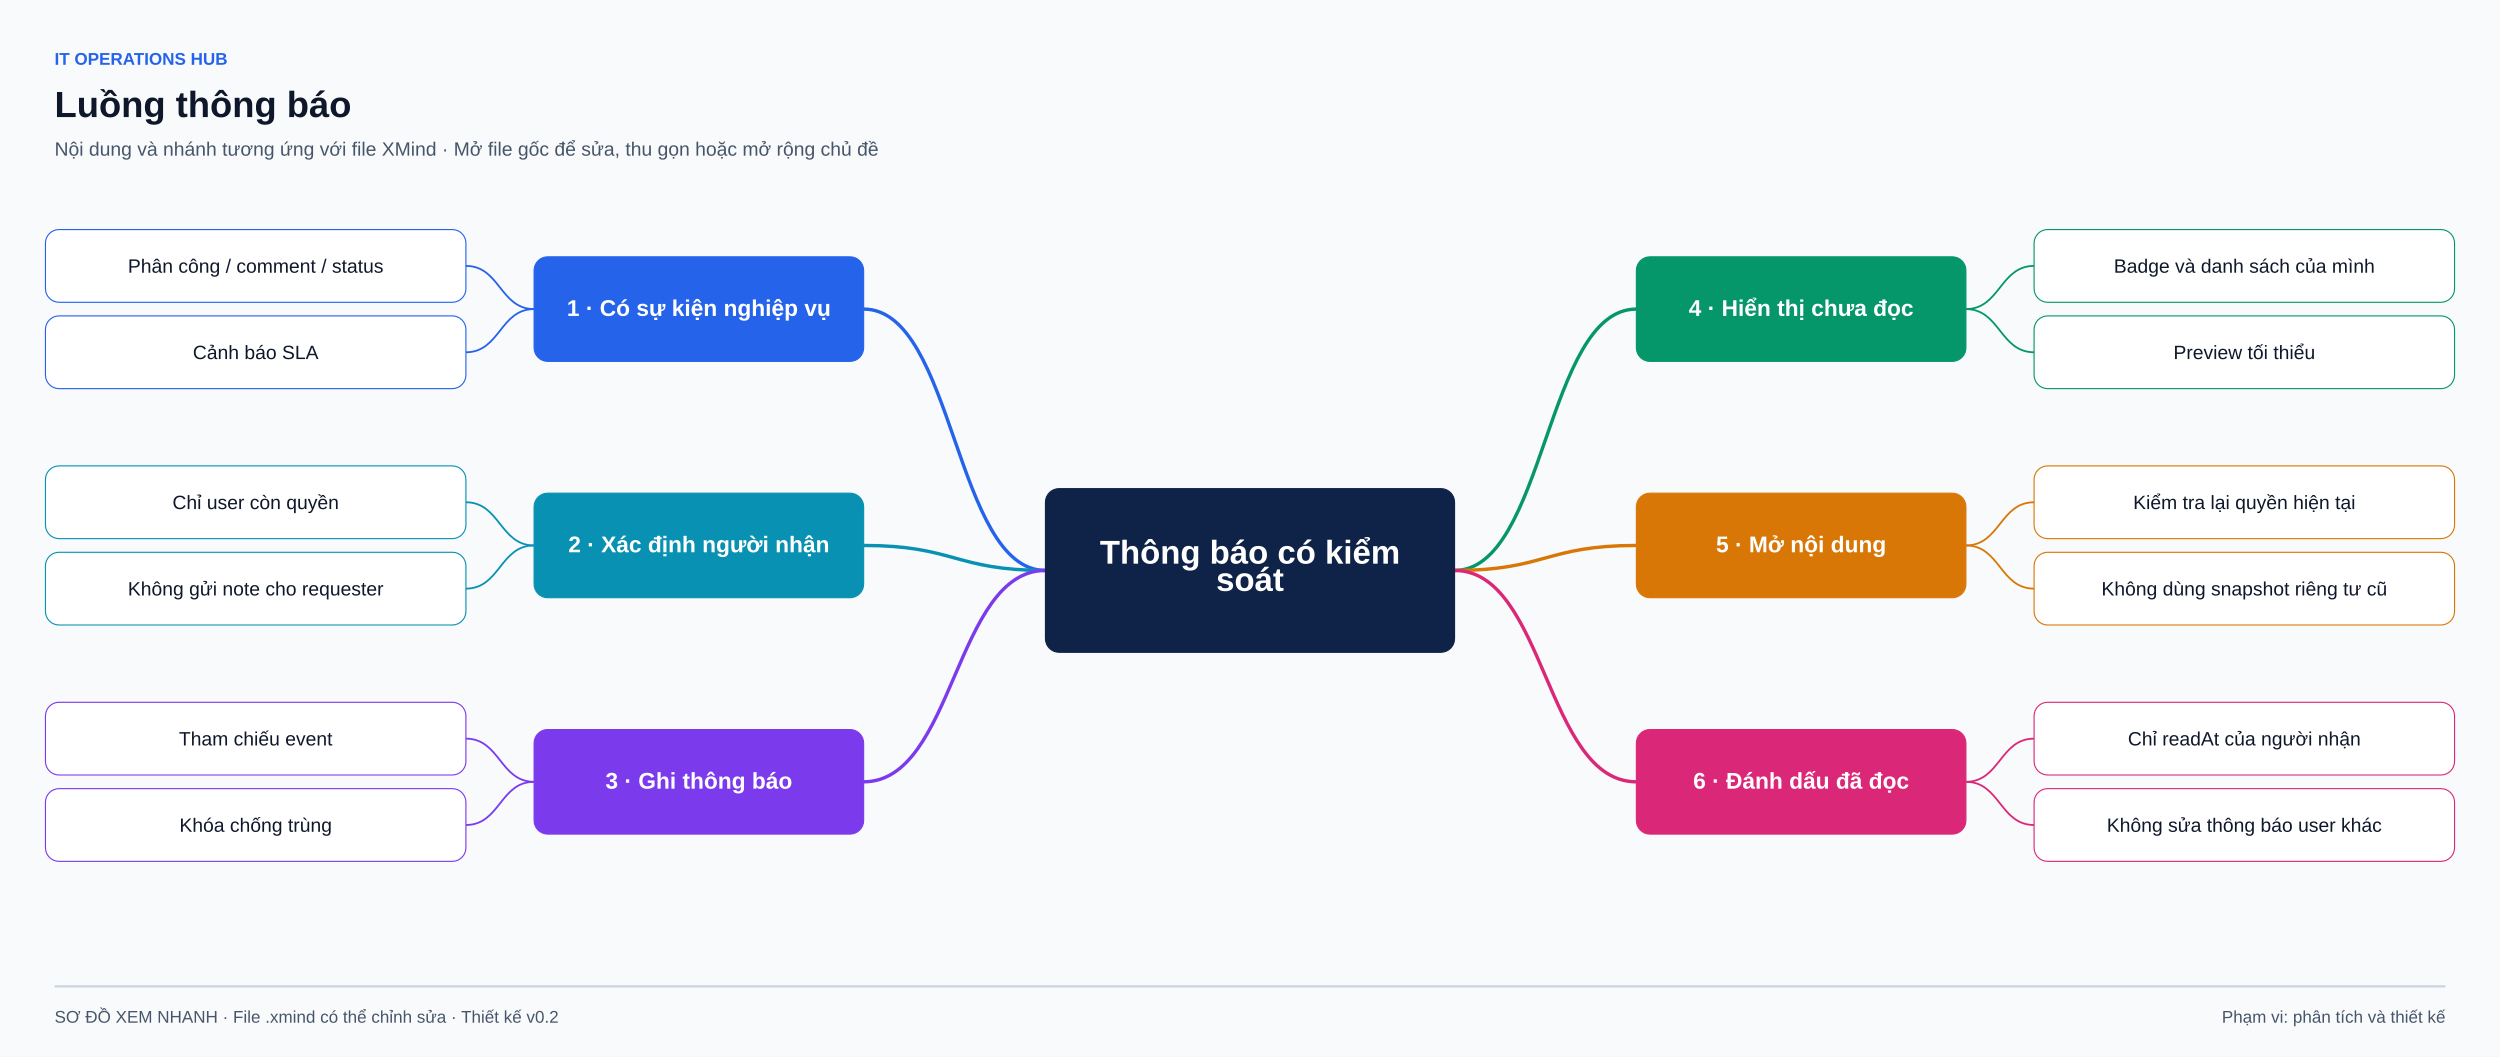
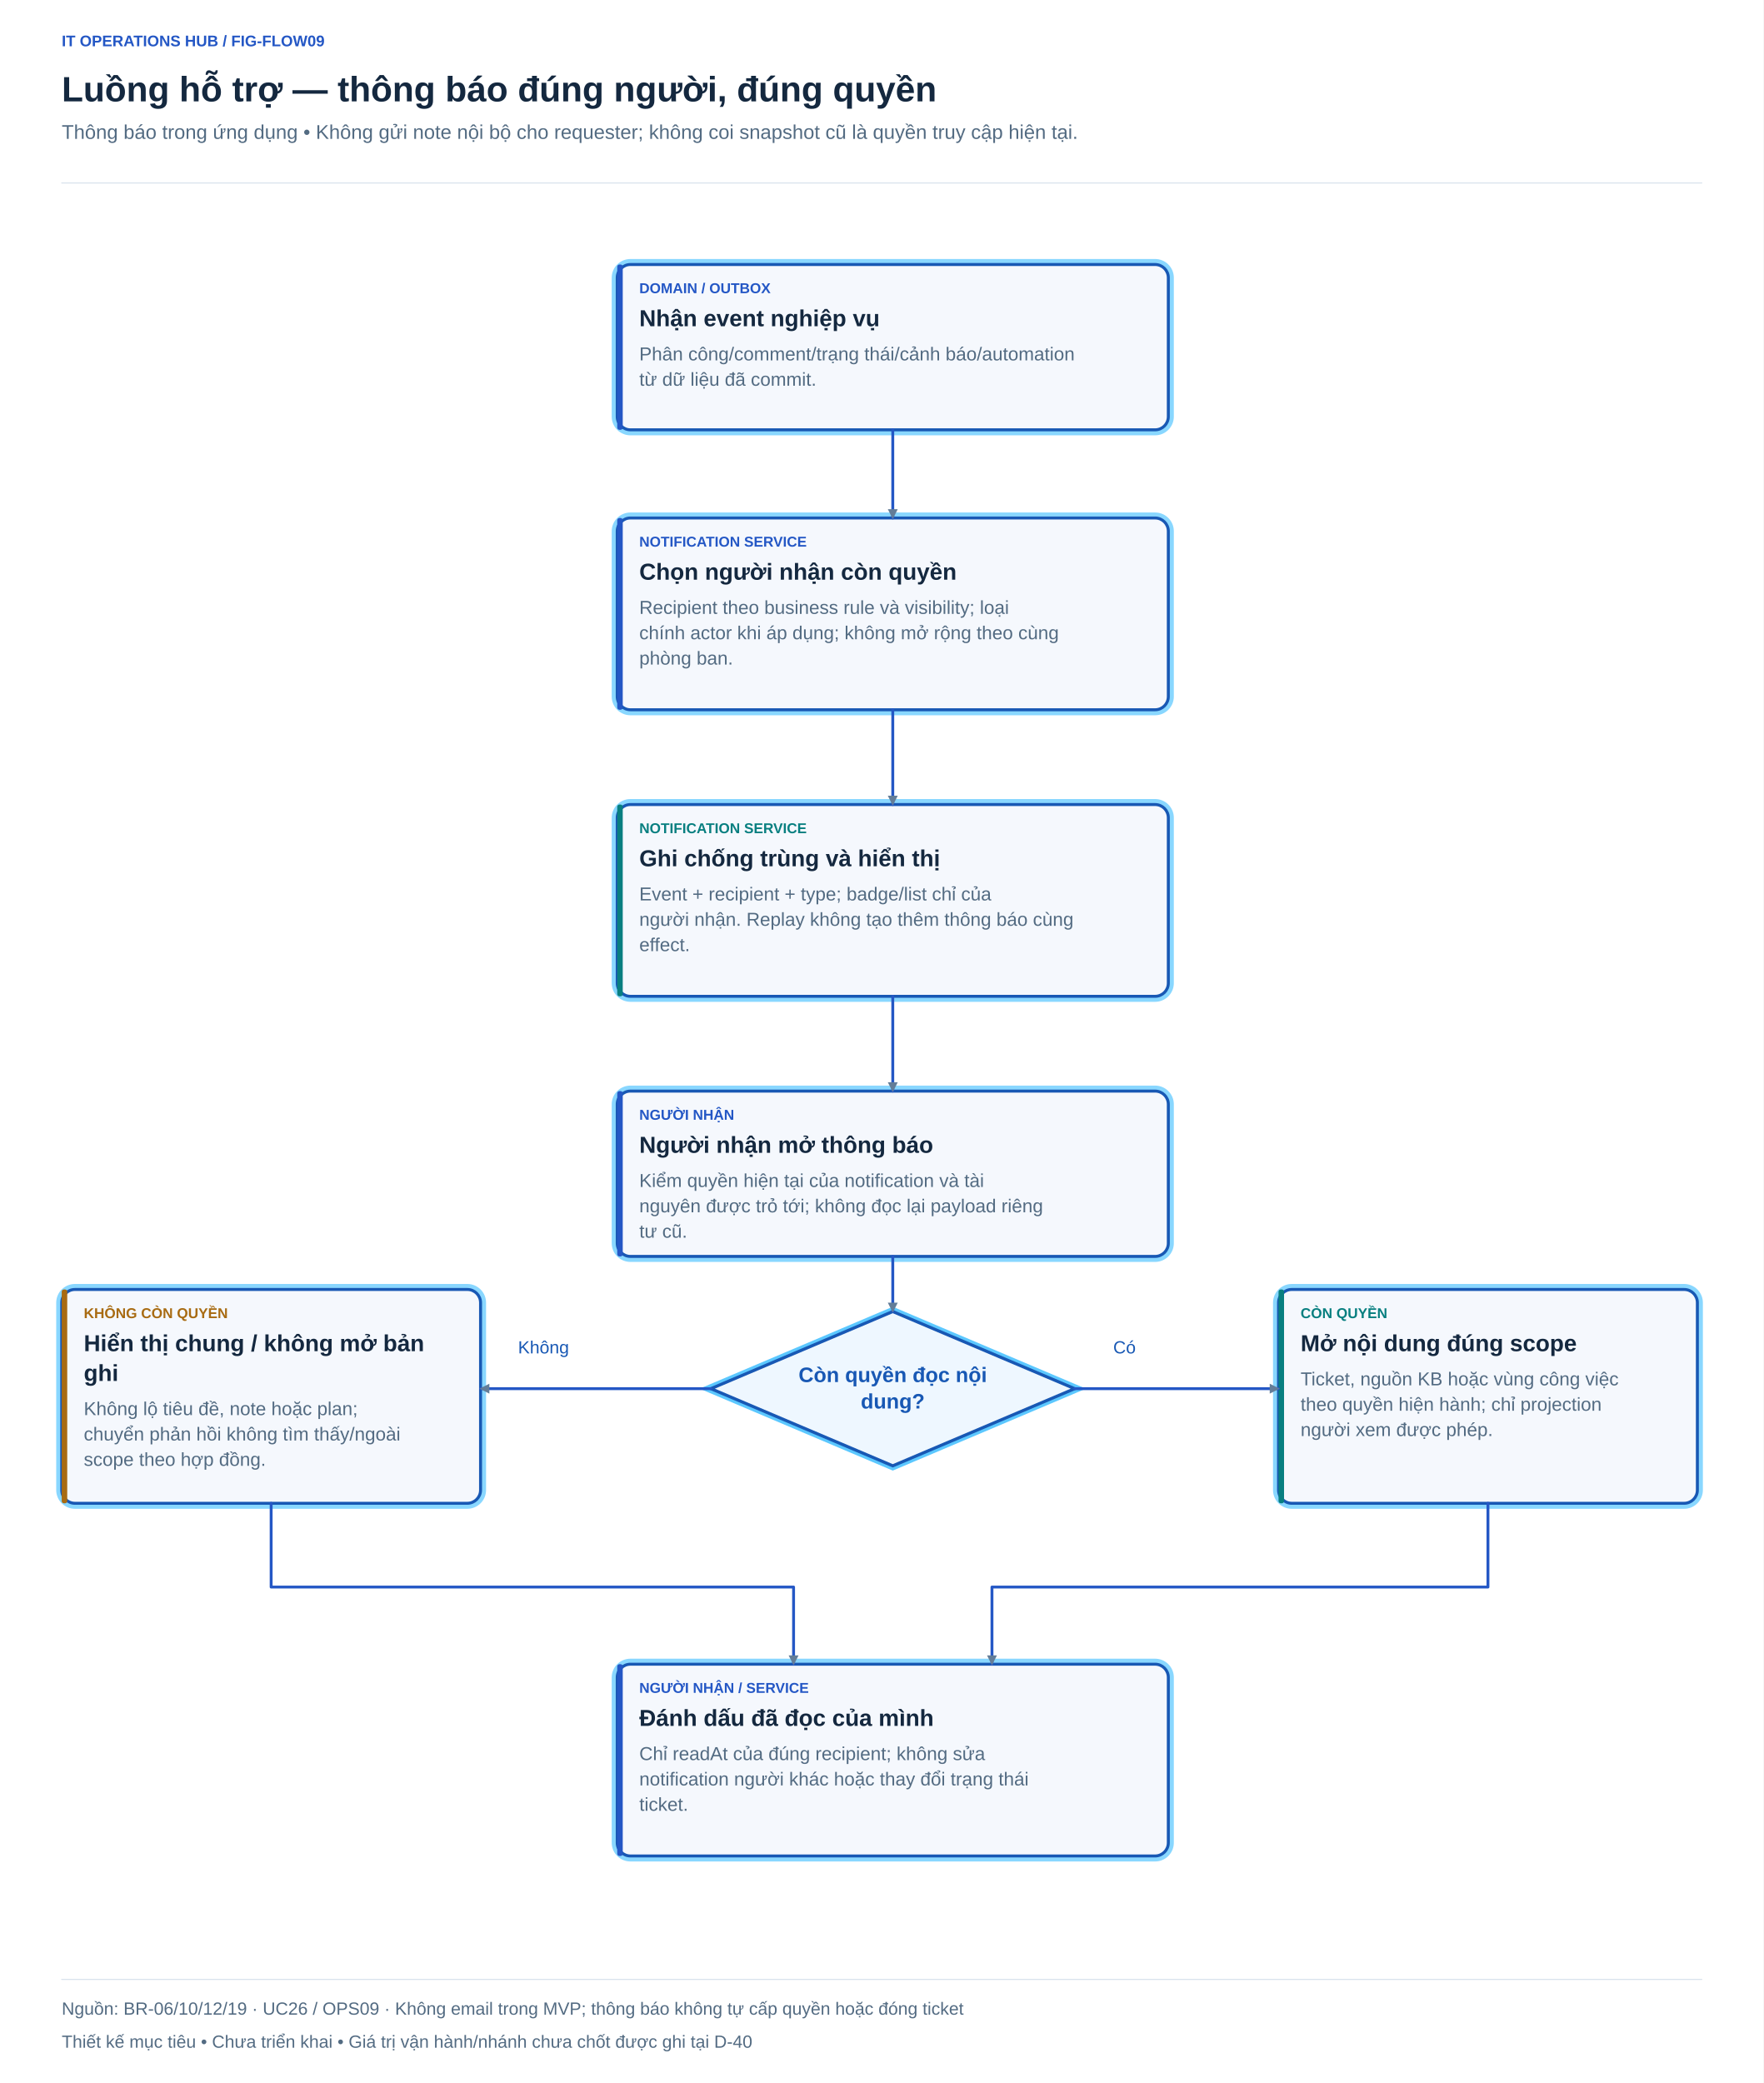
- <svg xmlns="http://www.w3.org/2000/svg" width="2200" height="930" viewBox="0 0 2200 930" role="img" aria-labelledby="title desc">
-   <style>text{font-family:Segoe UI,Arial,sans-serif}</style>
-   <rect x="0" y="0" width="2200" height="930" rx="0" fill="#F8FAFC" />
-   <text x="48" y="57" font-size="15" font-weight="700" fill="#2563EB" text-anchor="start">IT OPERATIONS HUB</text>
-   <text x="48" y="103" font-size="32" font-weight="700" fill="#0F172A" text-anchor="start">Luồng thông báo</text>
-   <text x="48" y="137" font-size="17" font-weight="400" fill="#475569" text-anchor="start">Nội dung và nhánh tương ứng với file XMind · Mở file gốc để sửa, thu gọn hoặc mở rộng chủ đề</text>
-   <path d="M 920 502.0 C 840.0 502.0 840.0 272.0 760 272.0" fill="none" stroke="#2563EB" stroke-width="3" />
-   <path d="M 470 272.0 C 440.0 272.0 440.0 234.0 410 234.0" fill="none" stroke="#2563EB" stroke-width="1.6" />
-   <rect x="40" y="202.0" width="370" height="64" rx="12" fill="white" stroke="#2563EB" />
-   <text x="225.0" y="240.0" font-size="17" font-weight="400" fill="#0F172A" text-anchor="middle">Phân công / comment / status</text>
-   <path d="M 470 272.0 C 440.0 272.0 440.0 310.0 410 310.0" fill="none" stroke="#2563EB" stroke-width="1.6" />
-   <rect x="40" y="278.0" width="370" height="64" rx="12" fill="white" stroke="#2563EB" />
-   <text x="225.0" y="316.0" font-size="17" font-weight="400" fill="#0F172A" text-anchor="middle">Cảnh báo SLA</text>
-   <rect x="470" y="226.0" width="290" height="92" rx="12" fill="#2563EB" stroke="#2563EB" />
-   <text x="615.0" y="278.0" font-size="20" font-weight="600" fill="white" text-anchor="middle">1 · Có sự kiện nghiệp vụ</text>
-   <path d="M 920 502.0 C 840.0 502.0 840.0 480.0 760 480.0" fill="none" stroke="#0891B2" stroke-width="3" />
-   <path d="M 470 480.0 C 440.0 480.0 440.0 442.0 410 442.0" fill="none" stroke="#0891B2" stroke-width="1.6" />
-   <rect x="40" y="410.0" width="370" height="64" rx="12" fill="white" stroke="#0891B2" />
-   <text x="225.0" y="448.0" font-size="17" font-weight="400" fill="#0F172A" text-anchor="middle">Chỉ user còn quyền</text>
-   <path d="M 470 480.0 C 440.0 480.0 440.0 518.0 410 518.0" fill="none" stroke="#0891B2" stroke-width="1.6" />
-   <rect x="40" y="486.0" width="370" height="64" rx="12" fill="white" stroke="#0891B2" />
-   <text x="225.0" y="524.0" font-size="17" font-weight="400" fill="#0F172A" text-anchor="middle">Không gửi note cho requester</text>
-   <rect x="470" y="434.0" width="290" height="92" rx="12" fill="#0891B2" stroke="#0891B2" />
-   <text x="615.0" y="486.0" font-size="20" font-weight="600" fill="white" text-anchor="middle">2 · Xác định người nhận</text>
-   <path d="M 920 502.0 C 840.0 502.0 840.0 688.0 760 688.0" fill="none" stroke="#7C3AED" stroke-width="3" />
-   <path d="M 470 688.0 C 440.0 688.0 440.0 650.0 410 650.0" fill="none" stroke="#7C3AED" stroke-width="1.6" />
-   <rect x="40" y="618.0" width="370" height="64" rx="12" fill="white" stroke="#7C3AED" />
-   <text x="225.0" y="656.0" font-size="17" font-weight="400" fill="#0F172A" text-anchor="middle">Tham chiếu event</text>
-   <path d="M 470 688.0 C 440.0 688.0 440.0 726.0 410 726.0" fill="none" stroke="#7C3AED" stroke-width="1.6" />
-   <rect x="40" y="694.0" width="370" height="64" rx="12" fill="white" stroke="#7C3AED" />
-   <text x="225.0" y="732.0" font-size="17" font-weight="400" fill="#0F172A" text-anchor="middle">Khóa chống trùng</text>
-   <rect x="470" y="642.0" width="290" height="92" rx="12" fill="#7C3AED" stroke="#7C3AED" />
-   <text x="615.0" y="694.0" font-size="20" font-weight="600" fill="white" text-anchor="middle">3 · Ghi thông báo</text>
-   <path d="M 1280 502.0 C 1360.0 502.0 1360.0 272.0 1440 272.0" fill="none" stroke="#059669" stroke-width="3" />
-   <path d="M 1730 272.0 C 1760.0 272.0 1760.0 234.0 1790 234.0" fill="none" stroke="#059669" stroke-width="1.6" />
-   <rect x="1790" y="202.0" width="370" height="64" rx="12" fill="white" stroke="#059669" />
-   <text x="1975.0" y="240.0" font-size="17" font-weight="400" fill="#0F172A" text-anchor="middle">Badge và danh sách của mình</text>
-   <path d="M 1730 272.0 C 1760.0 272.0 1760.0 310.0 1790 310.0" fill="none" stroke="#059669" stroke-width="1.6" />
-   <rect x="1790" y="278.0" width="370" height="64" rx="12" fill="white" stroke="#059669" />
-   <text x="1975.0" y="316.0" font-size="17" font-weight="400" fill="#0F172A" text-anchor="middle">Preview tối thiểu</text>
-   <rect x="1440" y="226.0" width="290" height="92" rx="12" fill="#059669" stroke="#059669" />
-   <text x="1585.0" y="278.0" font-size="20" font-weight="600" fill="white" text-anchor="middle">4 · Hiển thị chưa đọc</text>
-   <path d="M 1280 502.0 C 1360.0 502.0 1360.0 480.0 1440 480.0" fill="none" stroke="#D97706" stroke-width="3" />
-   <path d="M 1730 480.0 C 1760.0 480.0 1760.0 442.0 1790 442.0" fill="none" stroke="#D97706" stroke-width="1.6" />
-   <rect x="1790" y="410.0" width="370" height="64" rx="12" fill="white" stroke="#D97706" />
-   <text x="1975.0" y="448.0" font-size="17" font-weight="400" fill="#0F172A" text-anchor="middle">Kiểm tra lại quyền hiện tại</text>
-   <path d="M 1730 480.0 C 1760.0 480.0 1760.0 518.0 1790 518.0" fill="none" stroke="#D97706" stroke-width="1.6" />
-   <rect x="1790" y="486.0" width="370" height="64" rx="12" fill="white" stroke="#D97706" />
-   <text x="1975.0" y="524.0" font-size="17" font-weight="400" fill="#0F172A" text-anchor="middle">Không dùng snapshot riêng tư cũ</text>
-   <rect x="1440" y="434.0" width="290" height="92" rx="12" fill="#D97706" stroke="#D97706" />
-   <text x="1585.0" y="486.0" font-size="20" font-weight="600" fill="white" text-anchor="middle">5 · Mở nội dung</text>
-   <path d="M 1280 502.0 C 1360.0 502.0 1360.0 688.0 1440 688.0" fill="none" stroke="#DB2777" stroke-width="3" />
-   <path d="M 1730 688.0 C 1760.0 688.0 1760.0 650.0 1790 650.0" fill="none" stroke="#DB2777" stroke-width="1.6" />
-   <rect x="1790" y="618.0" width="370" height="64" rx="12" fill="white" stroke="#DB2777" />
-   <text x="1975.0" y="656.0" font-size="17" font-weight="400" fill="#0F172A" text-anchor="middle">Chỉ readAt của người nhận</text>
-   <path d="M 1730 688.0 C 1760.0 688.0 1760.0 726.0 1790 726.0" fill="none" stroke="#DB2777" stroke-width="1.6" />
-   <rect x="1790" y="694.0" width="370" height="64" rx="12" fill="white" stroke="#DB2777" />
-   <text x="1975.0" y="732.0" font-size="17" font-weight="400" fill="#0F172A" text-anchor="middle">Không sửa thông báo user khác</text>
-   <rect x="1440" y="642.0" width="290" height="92" rx="12" fill="#DB2777" stroke="#DB2777" />
-   <text x="1585.0" y="694.0" font-size="20" font-weight="600" fill="white" text-anchor="middle">6 · Đánh dấu đã đọc</text>
-   <rect x="920" y="430.0" width="360" height="144" rx="12" fill="#0F2348" stroke="#0F2348" />
-   <text x="1100.0" y="496.0" font-size="29" font-weight="700" fill="white" text-anchor="middle">Thông báo có kiểm</text>
-   <text x="1100.0" y="520.0" font-size="29" font-weight="700" fill="white" text-anchor="middle">soát</text>
-   <line x1="48" y1="868" x2="2152" y2="868" stroke="#CBD5E1" stroke-width="2" />
-   <text x="48" y="900" font-size="15" font-weight="400" fill="#475569" text-anchor="start">SƠ ĐỒ XEM NHANH · File .xmind có thể chỉnh sửa · Thiết kế v0.2</text>
-   <text x="2152" y="900" font-size="15" font-weight="400" fill="#475569" text-anchor="end">Phạm vi: phân tích và thiết kế</text>
+ <svg xmlns="http://www.w3.org/2000/svg" width="1600" height="1890" viewBox="0 0 1600 1890" role="img" aria-labelledby="title desc" data-figure-id="FIG-FLOW09" data-source-sheet="3cbbd9f486a84007bbbb32cd00" data-topic="6ca33c2a66d34ad78c4b69295a">
+   <g font-family="Segoe UI,Arial,sans-serif">
+     <defs>
+       <marker id="arr" markerWidth="9" markerHeight="9" refX="8" refY="4.5" orient="auto-start-reverse" markerUnits="userSpaceOnUse">
+         <path d="M 0 0 L 9 4.5 L 0 9 Z" fill="#637D98" />
+       </marker>
+     </defs>
+     <rect x="0" y="0" width="1600" height="1890" rx="0" fill="#FFFFFF" stroke="none" stroke-width="0" />
+     <text x="56" y="42" fill="#2457C5" font-size="14" font-weight="700" text-anchor="start" data-max-width="1488">IT OPERATIONS HUB  /  FIG-FLOW09</text>
+     <text x="56" y="92" fill="#14283F" font-size="32" font-weight="700" text-anchor="start" data-max-width="1488">Luồng hỗ trợ — thông báo đúng người, đúng quyền</text>
+     <text x="56" y="126" fill="#536B82" font-size="18" font-weight="400" text-anchor="start" data-max-width="1488">Thông báo trong ứng dụng • Không gửi note nội bộ cho requester; không coi snapshot cũ là quyền truy cập hiện tại.</text>
+     <path d="M 56 166 L 1544 166" fill="none" stroke="#D9E3ED" stroke-width="1" stroke-linecap="round" stroke-linejoin="round" />
+     <g class="diagram-node" data-node="event" data-x="560" data-y="240" data-width="500" data-height="150" data-topic="8b98f072a4005963af9bec74c31ef27d">
+       <rect x="558" y="238" width="504" height="154" rx="14" fill="none" stroke="#5CC8FF" stroke-width="6" opacity=".72" />
+       <rect x="560" y="240" width="500" height="150" rx="12" fill="#F5F8FD" stroke="#1858B4" stroke-width="2.7" />
+       <rect x="560" y="240" width="5" height="150" rx="2" fill="#2457C5" stroke="none" stroke-width="0" />
+       <text x="580" y="266" fill="#2457C5" font-size="13" font-weight="700" text-anchor="start" data-max-width="460">DOMAIN / OUTBOX</text>
+       <text x="580" y="296" fill="#14283F" font-size="21" font-weight="600" text-anchor="start" data-max-width="460">Nhận event nghiệp vụ</text>
+       <text x="580" y="327" fill="#536B82" font-size="17" font-weight="400" text-anchor="start" data-max-width="460">Phân công/comment/trạng thái/cảnh báo/automation</text>
+       <text x="580" y="350" fill="#536B82" font-size="17" font-weight="400" text-anchor="start" data-max-width="460">từ dữ liệu đã commit.</text>
+     </g>
+     <g class="diagram-node" data-node="scope" data-x="560" data-y="470" data-width="500" data-height="174" data-topic="3c2bbacf1720566bb10df170201427a1">
+       <rect x="558" y="468" width="504" height="178" rx="14" fill="none" stroke="#5CC8FF" stroke-width="6" opacity=".72" />
+       <rect x="560" y="470" width="500" height="174" rx="12" fill="#F5F8FD" stroke="#1858B4" stroke-width="2.7" />
+       <rect x="560" y="470" width="5" height="174" rx="2" fill="#2457C5" stroke="none" stroke-width="0" />
+       <text x="580" y="496" fill="#2457C5" font-size="13" font-weight="700" text-anchor="start" data-max-width="460">NOTIFICATION SERVICE</text>
+       <text x="580" y="526" fill="#14283F" font-size="21" font-weight="600" text-anchor="start" data-max-width="460">Chọn người nhận còn quyền</text>
+       <text x="580" y="557" fill="#536B82" font-size="17" font-weight="400" text-anchor="start" data-max-width="460">Recipient theo business rule và visibility; loại</text>
+       <text x="580" y="580" fill="#536B82" font-size="17" font-weight="400" text-anchor="start" data-max-width="460">chính actor khi áp dụng; không mở rộng theo cùng</text>
+       <text x="580" y="603" fill="#536B82" font-size="17" font-weight="400" text-anchor="start" data-max-width="460">phòng ban.</text>
+     </g>
+     <g class="diagram-node" data-node="save" data-x="560" data-y="730" data-width="500" data-height="174" data-topic="42ac5743fa2c5b7895d773c92404de84">
+       <rect x="558" y="728" width="504" height="178" rx="14" fill="none" stroke="#5CC8FF" stroke-width="6" opacity=".72" />
+       <rect x="560" y="730" width="500" height="174" rx="12" fill="#F5F8FD" stroke="#1858B4" stroke-width="2.7" />
+       <rect x="560" y="730" width="5" height="174" rx="2" fill="#087F80" stroke="none" stroke-width="0" />
+       <text x="580" y="756" fill="#087F80" font-size="13" font-weight="700" text-anchor="start" data-max-width="460">NOTIFICATION SERVICE</text>
+       <text x="580" y="786" fill="#14283F" font-size="21" font-weight="600" text-anchor="start" data-max-width="460">Ghi chống trùng và hiển thị</text>
+       <text x="580" y="817" fill="#536B82" font-size="17" font-weight="400" text-anchor="start" data-max-width="460">Event + recipient + type; badge/list chỉ của</text>
+       <text x="580" y="840" fill="#536B82" font-size="17" font-weight="400" text-anchor="start" data-max-width="460">người nhận. Replay không tạo thêm thông báo cùng</text>
+       <text x="580" y="863" fill="#536B82" font-size="17" font-weight="400" text-anchor="start" data-max-width="460">effect.</text>
+     </g>
+     <g class="diagram-node" data-node="open" data-x="560" data-y="990" data-width="500" data-height="150" data-topic="982f1ee578455acdbab4ae3000c45940">
+       <rect x="558" y="988" width="504" height="154" rx="14" fill="none" stroke="#5CC8FF" stroke-width="6" opacity=".72" />
+       <rect x="560" y="990" width="500" height="150" rx="12" fill="#F5F8FD" stroke="#1858B4" stroke-width="2.7" />
+       <rect x="560" y="990" width="5" height="150" rx="2" fill="#2457C5" stroke="none" stroke-width="0" />
+       <text x="580" y="1016" fill="#2457C5" font-size="13" font-weight="700" text-anchor="start" data-max-width="460">NGƯỜI NHẬN</text>
+       <text x="580" y="1046" fill="#14283F" font-size="21" font-weight="600" text-anchor="start" data-max-width="460">Người nhận mở thông báo</text>
+       <text x="580" y="1077" fill="#536B82" font-size="17" font-weight="400" text-anchor="start" data-max-width="460">Kiểm quyền hiện tại của notification và tài</text>
+       <text x="580" y="1100" fill="#536B82" font-size="17" font-weight="400" text-anchor="start" data-max-width="460">nguyên được trỏ tới; không đọc lại payload riêng</text>
+       <text x="580" y="1123" fill="#536B82" font-size="17" font-weight="400" text-anchor="start" data-max-width="460">tư cũ.</text>
+     </g>
+     <g class="diagram-decision" data-node="access" data-topic="ef5c0f56b149581ea3699b24c5c491e3">
+       <polygon points="810,1190.0 975.0,1260 810,1330.0 645.0,1260" fill="white" stroke="#5CC8FF" stroke-width="8" />
+       <polygon points="810,1190.0 975.0,1260 810,1330.0 645.0,1260" fill="#EEF7FF" stroke="#1858B4" stroke-width="2.8" />
+       <text x="810" y="1254" fill="#1858B4" font-size="19" font-weight="700" text-anchor="middle" data-max-width="230.99999999999997">Còn quyền đọc nội</text>
+       <text x="810" y="1278" fill="#1858B4" font-size="19" font-weight="700" text-anchor="middle" data-max-width="230.99999999999997">dung?</text>
+     </g>
+     <g class="diagram-node" data-node="redact" data-x="56" data-y="1170" data-width="380" data-height="194" data-topic="b0004cec7f1b5c09a1af40c1c02767de">
+       <rect x="54" y="1168" width="384" height="198" rx="14" fill="none" stroke="#5CC8FF" stroke-width="6" opacity=".72" />
+       <rect x="56" y="1170" width="380" height="194" rx="12" fill="#F5F8FD" stroke="#1858B4" stroke-width="2.7" />
+       <rect x="56" y="1170" width="5" height="194" rx="2" fill="#A86B12" stroke="none" stroke-width="0" />
+       <text x="76" y="1196" fill="#A86B12" font-size="13" font-weight="700" text-anchor="start" data-max-width="340">KHÔNG CÒN QUYỀN</text>
+       <text x="76" y="1226" fill="#14283F" font-size="21" font-weight="600" text-anchor="start" data-max-width="340">Hiển thị chung / không mở bản</text>
+       <text x="76" y="1253" fill="#14283F" font-size="21" font-weight="600" text-anchor="start" data-max-width="340">ghi</text>
+       <text x="76" y="1284" fill="#536B82" font-size="17" font-weight="400" text-anchor="start" data-max-width="340">Không lộ tiêu đề, note hoặc plan;</text>
+       <text x="76" y="1307" fill="#536B82" font-size="17" font-weight="400" text-anchor="start" data-max-width="340">chuyển phản hồi không tìm thấy/ngoài</text>
+       <text x="76" y="1330" fill="#536B82" font-size="17" font-weight="400" text-anchor="start" data-max-width="340">scope theo hợp đồng.</text>
+     </g>
+     <g class="diagram-node" data-node="view" data-x="1160" data-y="1170" data-width="380" data-height="194" data-topic="f5b308b676b75c28a19c2ca5c93143ab">
+       <rect x="1158" y="1168" width="384" height="198" rx="14" fill="none" stroke="#5CC8FF" stroke-width="6" opacity=".72" />
+       <rect x="1160" y="1170" width="380" height="194" rx="12" fill="#F5F8FD" stroke="#1858B4" stroke-width="2.7" />
+       <rect x="1160" y="1170" width="5" height="194" rx="2" fill="#087F80" stroke="none" stroke-width="0" />
+       <text x="1180" y="1196" fill="#087F80" font-size="13" font-weight="700" text-anchor="start" data-max-width="340">CÒN QUYỀN</text>
+       <text x="1180" y="1226" fill="#14283F" font-size="21" font-weight="600" text-anchor="start" data-max-width="340">Mở nội dung đúng scope</text>
+       <text x="1180" y="1257" fill="#536B82" font-size="17" font-weight="400" text-anchor="start" data-max-width="340">Ticket, nguồn KB hoặc vùng công việc</text>
+       <text x="1180" y="1280" fill="#536B82" font-size="17" font-weight="400" text-anchor="start" data-max-width="340">theo quyền hiện hành; chỉ projection</text>
+       <text x="1180" y="1303" fill="#536B82" font-size="17" font-weight="400" text-anchor="start" data-max-width="340">người xem được phép.</text>
+     </g>
+     <g class="diagram-node" data-node="read" data-x="560" data-y="1510" data-width="500" data-height="174" data-topic="fc2b1cab43ab53b39435ceeed309a784">
+       <rect x="558" y="1508" width="504" height="178" rx="14" fill="none" stroke="#5CC8FF" stroke-width="6" opacity=".72" />
+       <rect x="560" y="1510" width="500" height="174" rx="12" fill="#F5F8FD" stroke="#1858B4" stroke-width="2.7" />
+       <rect x="560" y="1510" width="5" height="174" rx="2" fill="#2457C5" stroke="none" stroke-width="0" />
+       <text x="580" y="1536" fill="#2457C5" font-size="13" font-weight="700" text-anchor="start" data-max-width="460">NGƯỜI NHẬN / SERVICE</text>
+       <text x="580" y="1566" fill="#14283F" font-size="21" font-weight="600" text-anchor="start" data-max-width="460">Đánh dấu đã đọc của mình</text>
+       <text x="580" y="1597" fill="#536B82" font-size="17" font-weight="400" text-anchor="start" data-max-width="460">Chỉ readAt của đúng recipient; không sửa</text>
+       <text x="580" y="1620" fill="#536B82" font-size="17" font-weight="400" text-anchor="start" data-max-width="460">notification người khác hoặc thay đổi trạng thái</text>
+       <text x="580" y="1643" fill="#536B82" font-size="17" font-weight="400" text-anchor="start" data-max-width="460">ticket.</text>
+     </g>
+     <path d="M 810 390 L 810 470" fill="none" stroke="#2457C5" stroke-width="2.6" stroke-linecap="round" stroke-linejoin="round" marker-end="url(#arr)" data-from="8b98f072a4005963af9bec74c31ef27d" data-to="3c2bbacf1720566bb10df170201427a1" />
+     <path d="M 810 644 L 810 730" fill="none" stroke="#2457C5" stroke-width="2.6" stroke-linecap="round" stroke-linejoin="round" marker-end="url(#arr)" data-from="3c2bbacf1720566bb10df170201427a1" data-to="42ac5743fa2c5b7895d773c92404de84" />
+     <path d="M 810 904 L 810 990" fill="none" stroke="#2457C5" stroke-width="2.6" stroke-linecap="round" stroke-linejoin="round" marker-end="url(#arr)" data-from="42ac5743fa2c5b7895d773c92404de84" data-to="982f1ee578455acdbab4ae3000c45940" />
+     <path d="M 810 1140 L 810 1190" fill="none" stroke="#2457C5" stroke-width="2.6" stroke-linecap="round" stroke-linejoin="round" marker-end="url(#arr)" data-from="982f1ee578455acdbab4ae3000c45940" data-to="ef5c0f56b149581ea3699b24c5c491e3" />
+     <path d="M 645 1260 L 436 1260" fill="none" stroke="#2457C5" stroke-width="2.6" stroke-linecap="round" stroke-linejoin="round" marker-end="url(#arr)" data-from="ef5c0f56b149581ea3699b24c5c491e3" data-to="b0004cec7f1b5c09a1af40c1c02767de" />
+     <rect x="463" y="1210" width="66.5" height="32" rx="4" fill="white" stroke="none" stroke-width="0" />
+     <text x="470" y="1228" fill="#1858B4" font-size="16" font-weight="400" text-anchor="start" data-max-width="52.5">Không</text>
+     <path d="M 975 1260 L 1160 1260" fill="none" stroke="#2457C5" stroke-width="2.6" stroke-linecap="round" stroke-linejoin="round" marker-end="url(#arr)" data-from="ef5c0f56b149581ea3699b24c5c491e3" data-to="f5b308b676b75c28a19c2ca5c93143ab" />
+     <rect x="1003" y="1210" width="64" height="32" rx="4" fill="white" stroke="none" stroke-width="0" />
+     <text x="1010" y="1228" fill="#1858B4" font-size="16" font-weight="400" text-anchor="start" data-max-width="50">Có</text>
+     <path d="M 246 1364 L 246 1440 L 720 1440 L 720 1510" fill="none" stroke="#2457C5" stroke-width="2.6" stroke-linecap="round" stroke-linejoin="round" marker-end="url(#arr)" data-from="b0004cec7f1b5c09a1af40c1c02767de" data-to="fc2b1cab43ab53b39435ceeed309a784" />
+     <path d="M 1350 1364 L 1350 1440 L 900 1440 L 900 1510" fill="none" stroke="#2457C5" stroke-width="2.6" stroke-linecap="round" stroke-linejoin="round" marker-end="url(#arr)" data-from="f5b308b676b75c28a19c2ca5c93143ab" data-to="fc2b1cab43ab53b39435ceeed309a784" />
+     <path d="M 56 1796 L 1544 1796" fill="none" stroke="#D9E3ED" stroke-width="1" stroke-linecap="round" stroke-linejoin="round" />
+     <text x="56" y="1828" fill="#536B82" font-size="16" font-weight="400" text-anchor="start" data-max-width="1488">Nguồn: BR-06/10/12/19 · UC26 / OPS09 · Không email trong MVP; thông báo không tự cấp quyền hoặc đóng ticket</text>
+     <text x="56" y="1858" fill="#536B82" font-size="16" font-weight="400" text-anchor="start" data-max-width="1488">Thiết kế mục tiêu • Chưa triển khai • Giá trị vận hành/nhánh chưa chốt được ghi tại D-40</text>
+   </g>
</svg>
